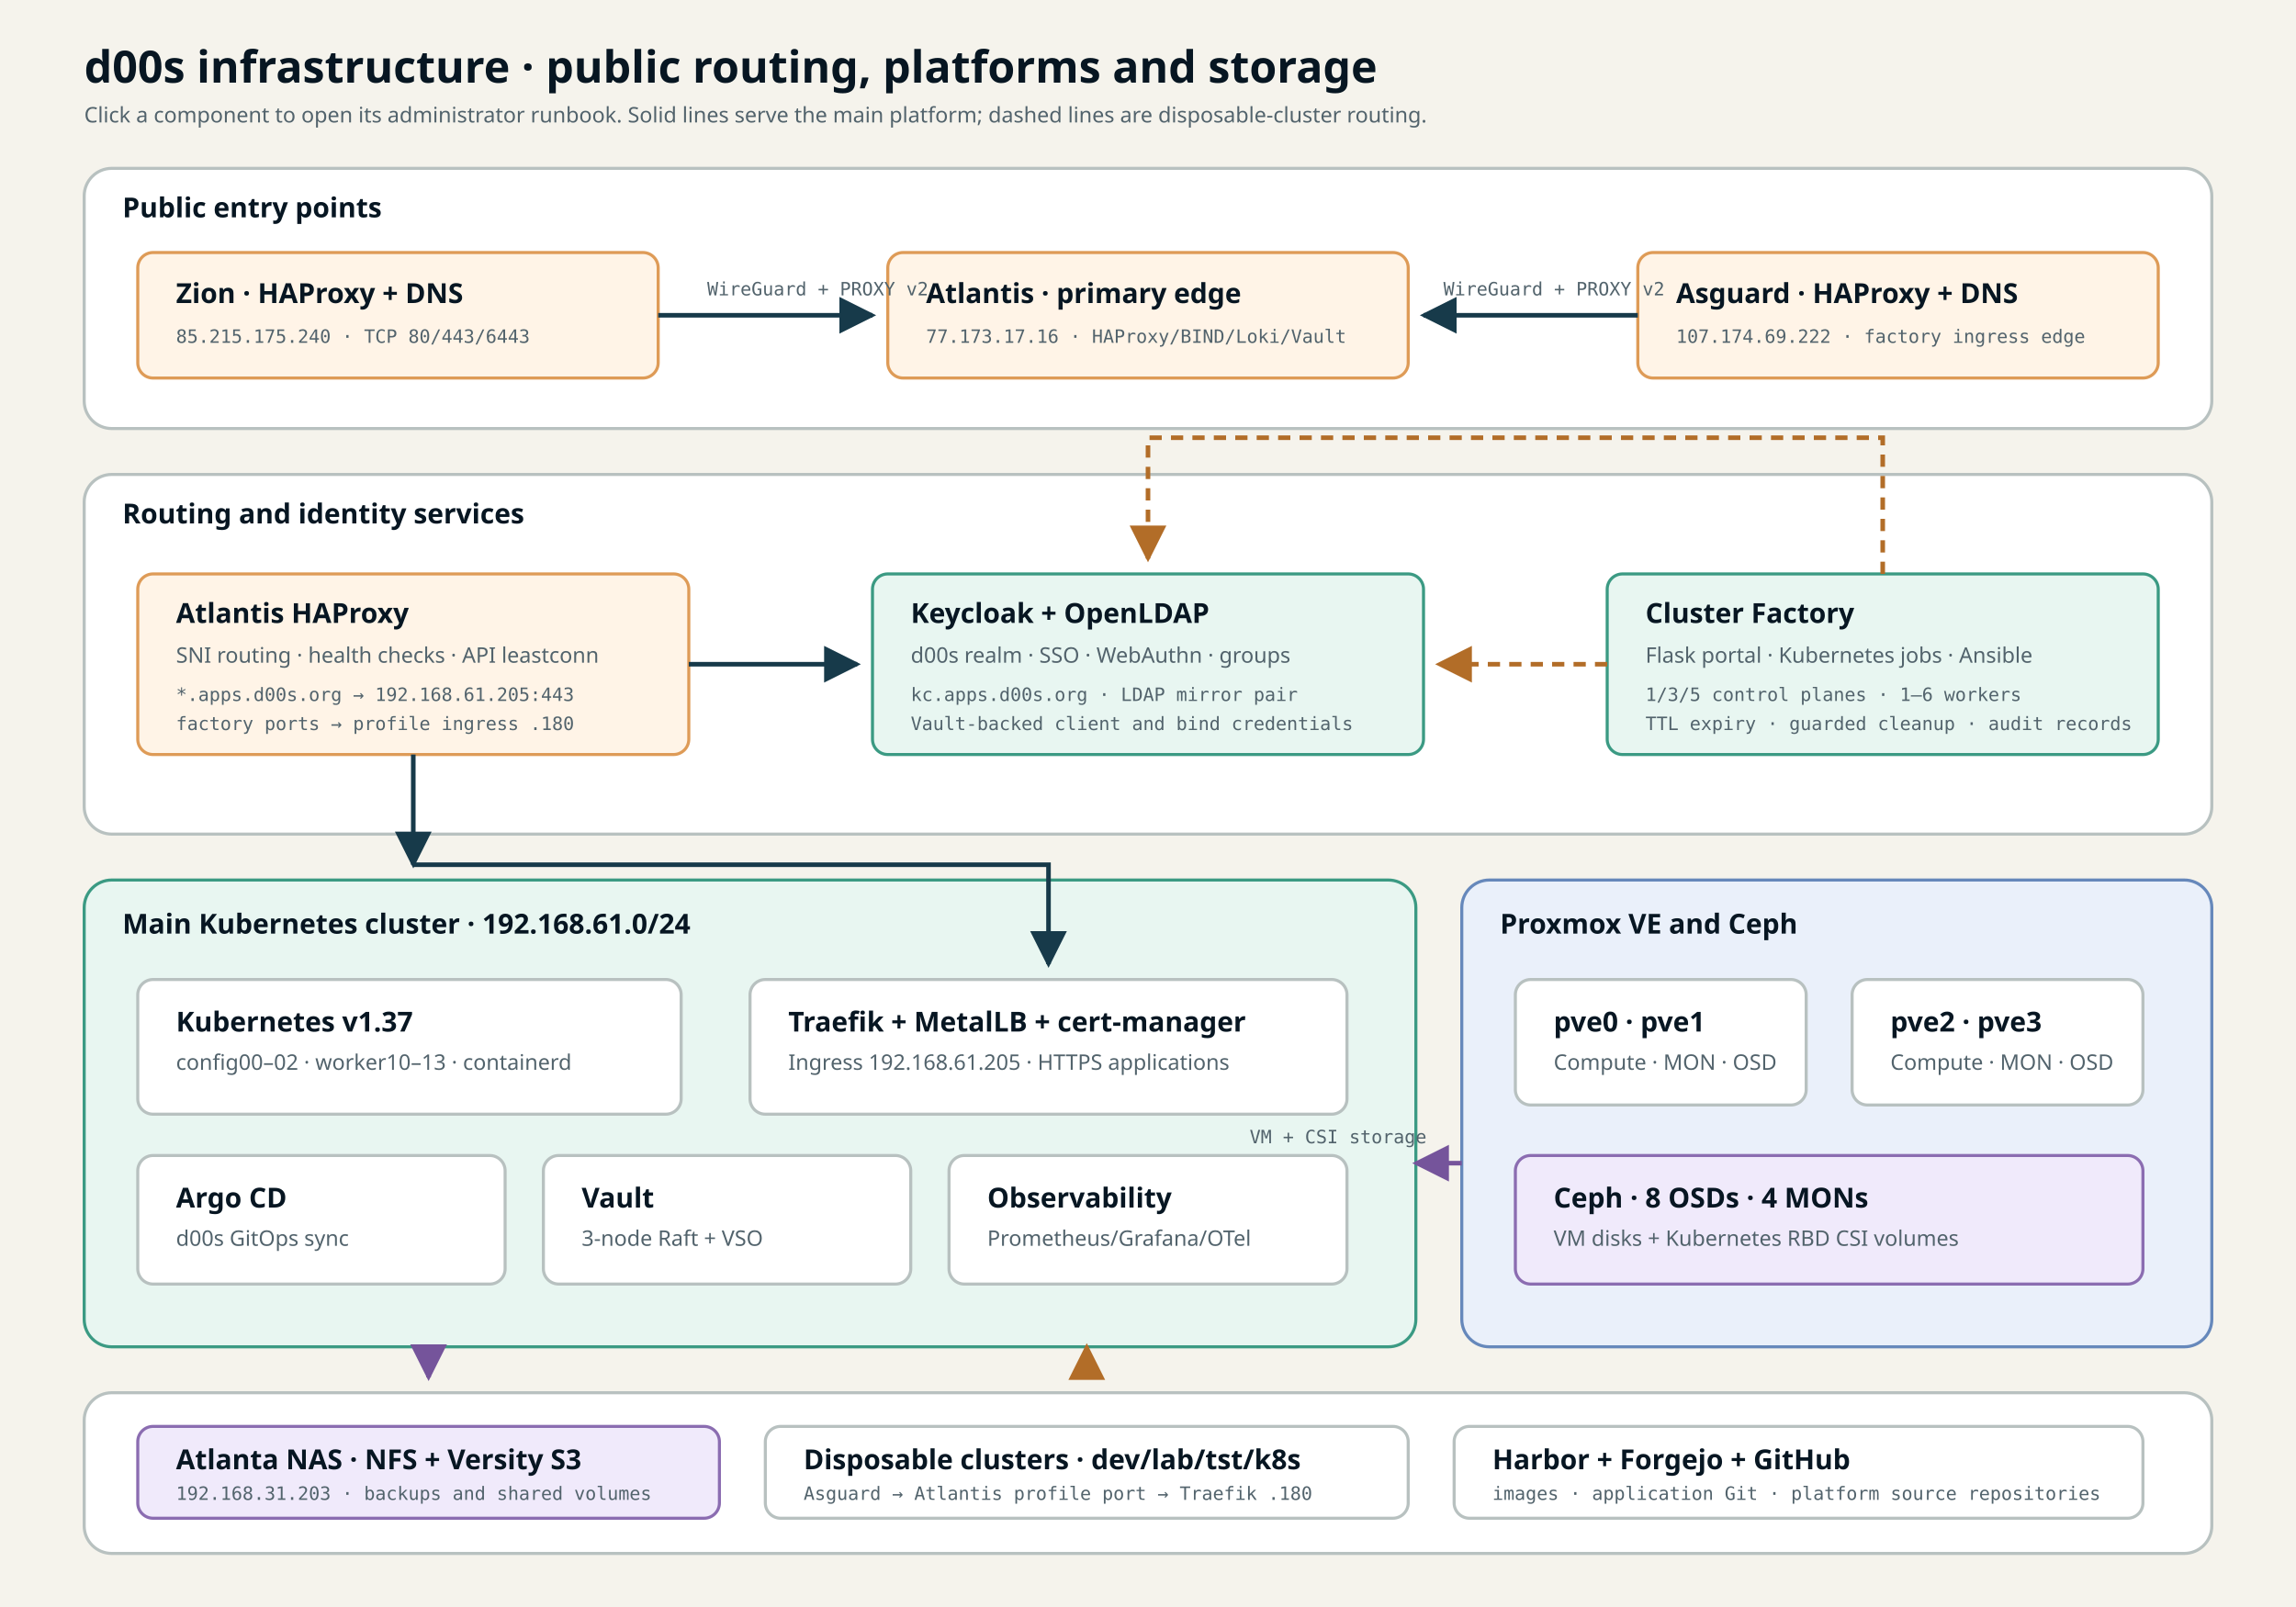
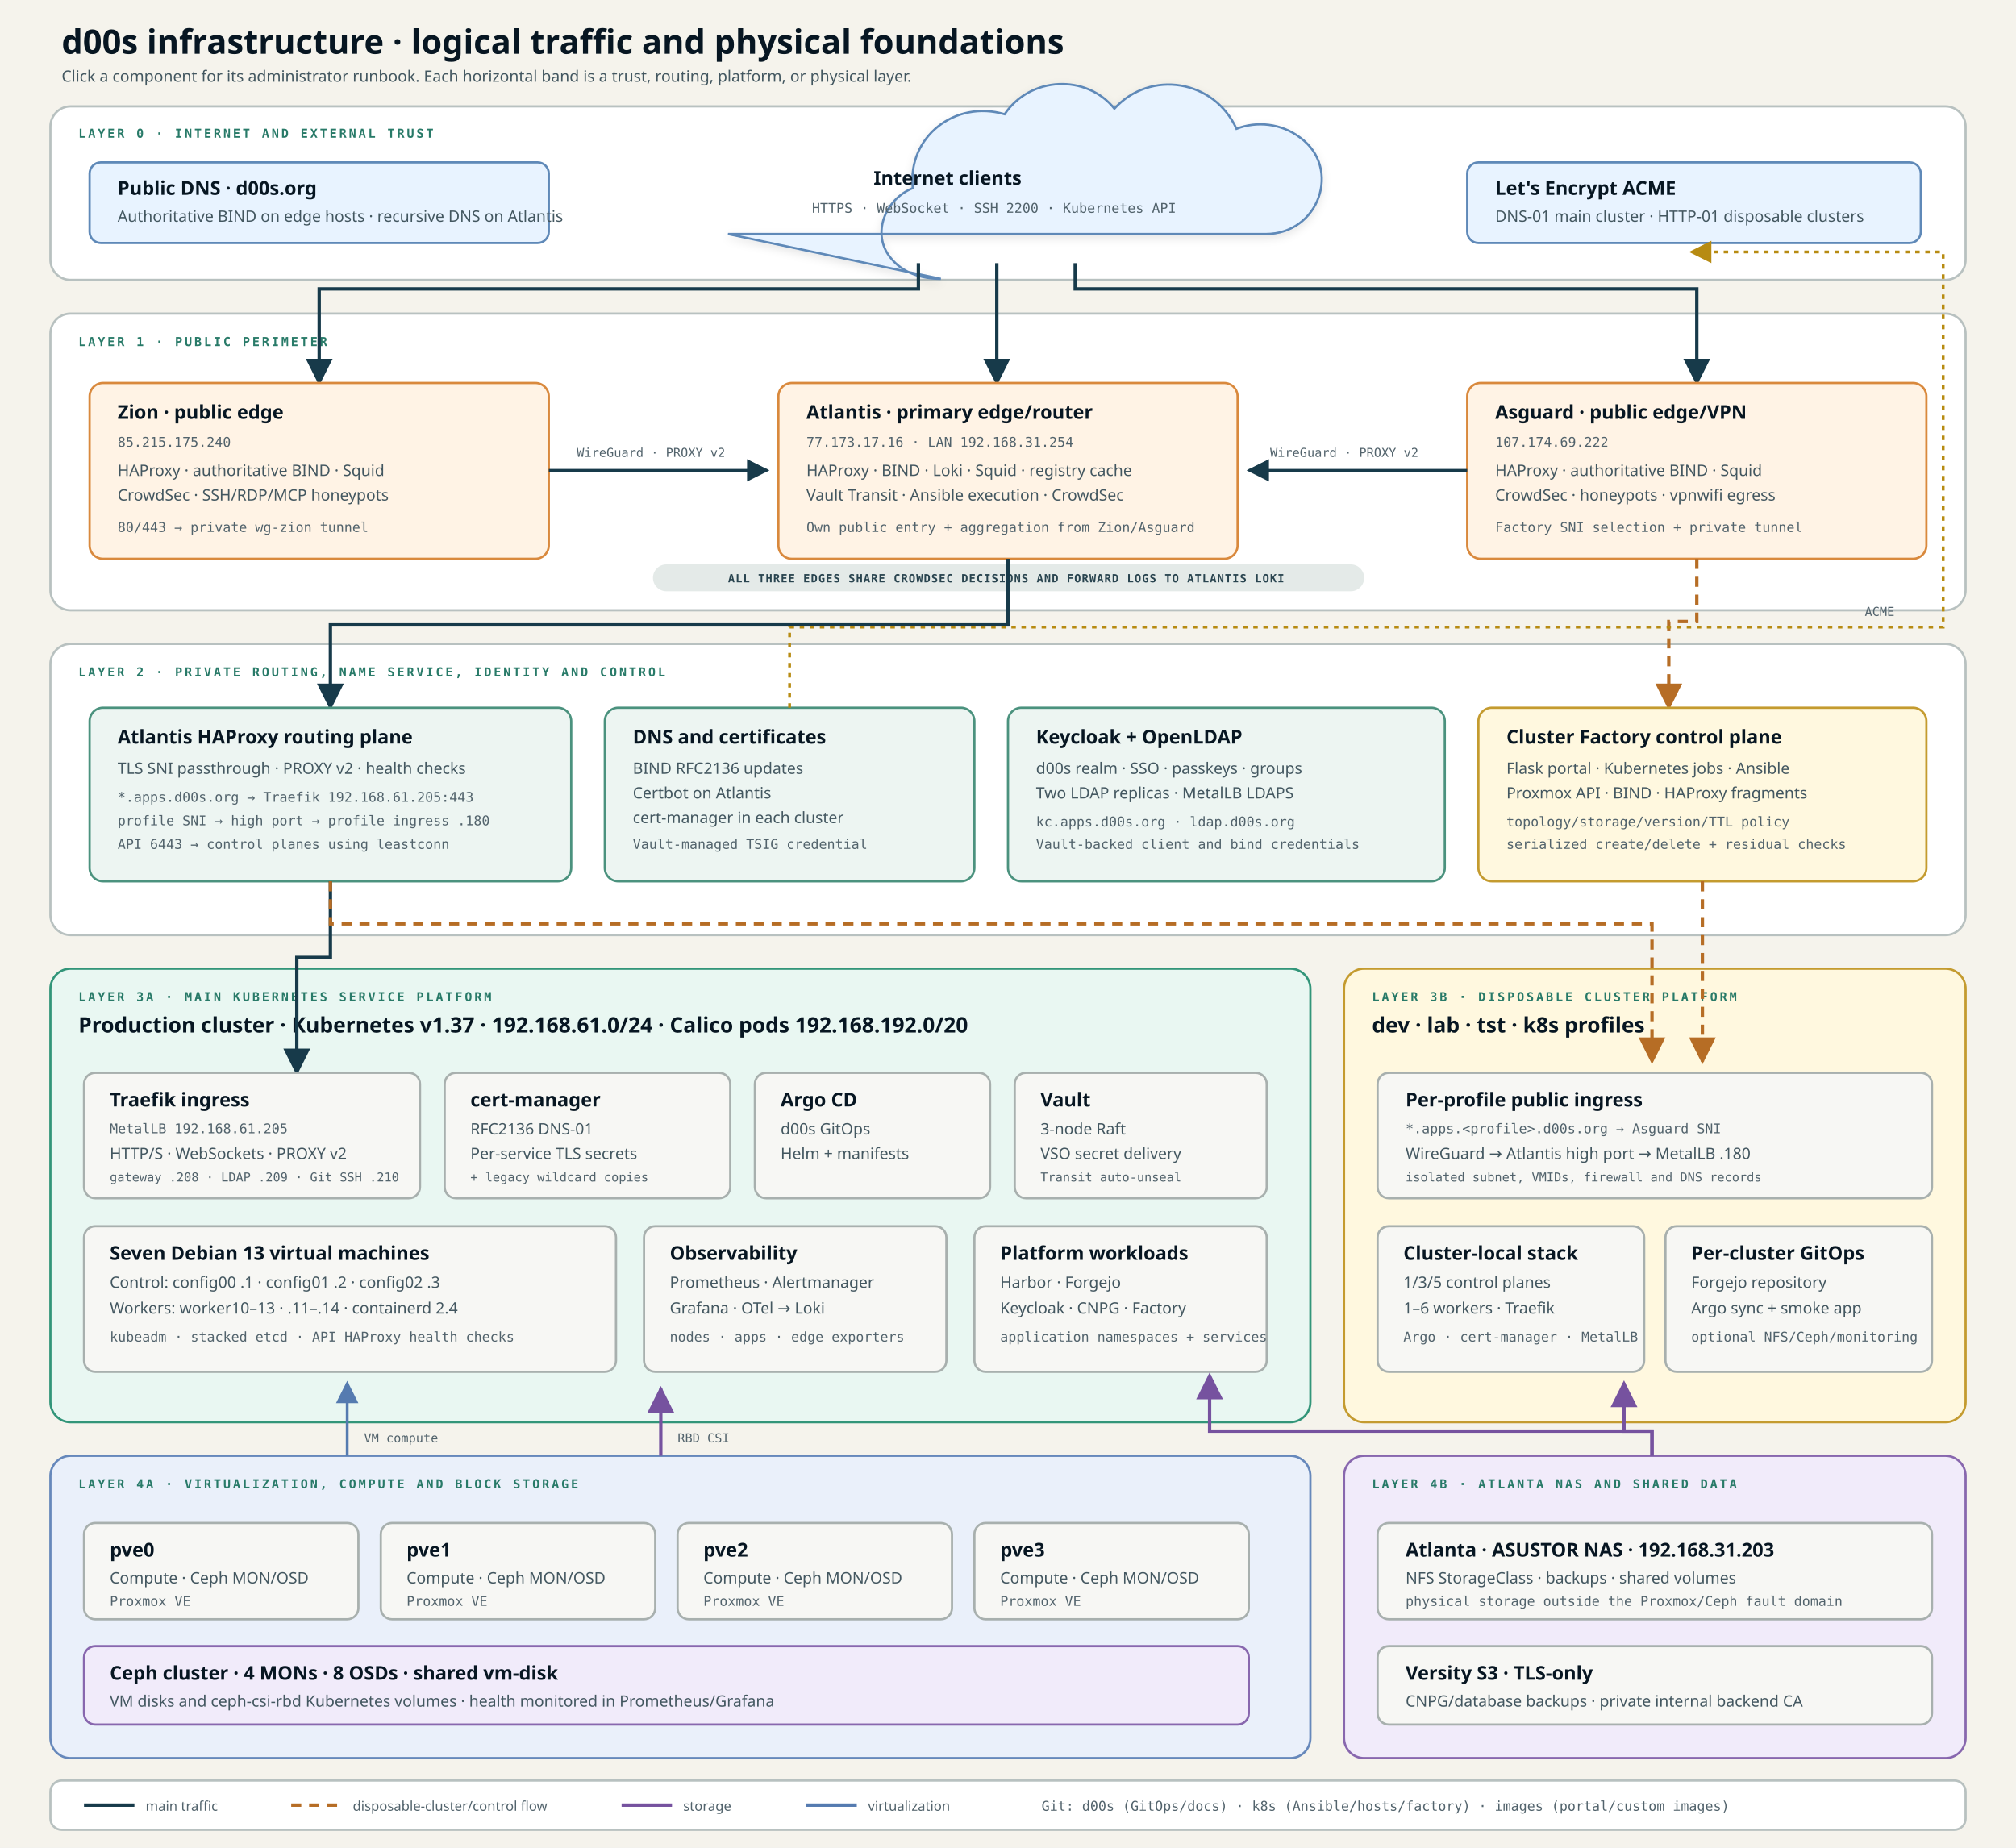
- <svg xmlns="http://www.w3.org/2000/svg" viewBox="0 0 1500 1050" role="img" aria-labelledby="title desc">
+ <svg xmlns="http://www.w3.org/2000/svg" viewBox="0 0 1800 1650" role="img" aria-labelledby="title desc">
  <defs>
    <style>
-       .bg{fill:#f5f3ec}.zone{fill:#fff;stroke:#b8c1c0;stroke-width:2}.edge{fill:#fff4e7;stroke:#de9b57;stroke-width:2}.core{fill:#e8f6f1;stroke:#3b9a83;stroke-width:2}.infra{fill:#eaf0fa;stroke:#6688bb;stroke-width:2}.data{fill:#f0eafb;stroke:#8b6db1;stroke-width:2}.title{font:700 29px system-ui,sans-serif;fill:#071622}.label{font:700 18px system-ui,sans-serif;fill:#071622}.small{font:14px system-ui,sans-serif;fill:#52636c}.tiny{font:12px ui-monospace,monospace;fill:#52636c}.flow{fill:none;stroke:#173a4a;stroke-width:3;marker-end:url(#arrow)}.alt{fill:none;stroke:#b26d28;stroke-width:3;stroke-dasharray:8 6;marker-end:url(#arrow-orange)}.storage{fill:none;stroke:#75549b;stroke-width:3;marker-end:url(#arrow-purple)}.click{cursor:pointer}.click:hover rect{stroke-width:4}.legend{font:13px system-ui,sans-serif;fill:#52636c}
+       .bg{fill:#f5f3ec}.layer{fill:#fff;stroke:#b8c1c0;stroke-width:2}.internet{fill:#e8f3ff;stroke:#5f89b8;stroke-width:2}.edge{fill:#fff3e5;stroke:#d9893d;stroke-width:2}.route{fill:#edf5f2;stroke:#4b927e;stroke-width:2}.cluster{fill:#e9f7f2;stroke:#329579;stroke-width:2}.factory{fill:#fff8df;stroke:#c49b2f;stroke-width:2}.infra{fill:#eaf0fa;stroke:#6688bb;stroke-width:2}.data{fill:#f1ebfa;stroke:#8867ae;stroke-width:2}.neutral{fill:#f7f7f4;stroke:#a8b0ae;stroke-width:2}.heading{font:750 30px system-ui,sans-serif;fill:#071622}.layer-title{font:750 19px system-ui,sans-serif;fill:#071622}.label{font:750 17px system-ui,sans-serif;fill:#071622}.small{font:14px system-ui,sans-serif;fill:#435760}.tiny{font:12px ui-monospace,SFMono-Regular,monospace;fill:#52636c}.micro{font:11px ui-monospace,SFMono-Regular,monospace;fill:#52636c}.eyebrow{font:700 11px ui-monospace,SFMono-Regular,monospace;fill:#287a68;letter-spacing:2px}.flow{fill:none;stroke:#173a4a;stroke-width:3;marker-end:url(#arrow)}.flow2{fill:none;stroke:#173a4a;stroke-width:2.5;marker-end:url(#arrow)}.alt{fill:none;stroke:#b66d25;stroke-width:3;stroke-dasharray:9 7;marker-end:url(#arrow-orange)}.trust{fill:none;stroke:#b78b12;stroke-width:2.5;stroke-dasharray:4 5;marker-end:url(#arrow-gold)}.storage{fill:none;stroke:#76529f;stroke-width:3;marker-end:url(#arrow-purple)}.virtual{fill:none;stroke:#557bb0;stroke-width:2.5;marker-end:url(#arrow-blue)}.click{cursor:pointer}.click:hover rect,.click:hover path.cloud{stroke-width:4}.note{font:12px system-ui,sans-serif;fill:#52636c}.legend-line{stroke-width:3}.pill{fill:#e4eae8}.pill-text{font:700 10px ui-monospace,monospace;fill:#29444f;letter-spacing:.7px}
    </style>
    <marker id="arrow" viewBox="0 0 10 10" refX="9" refY="5" markerWidth="8" markerHeight="8" orient="auto-start-reverse">
      <path d="M0 0l10 5-10 5z" fill="#173a4a" />
    </marker>
    <marker id="arrow-orange" viewBox="0 0 10 10" refX="9" refY="5" markerWidth="8" markerHeight="8" orient="auto-start-reverse">
-       <path d="M0 0l10 5-10 5z" fill="#b26d28" />
+       <path d="M0 0l10 5-10 5z" fill="#b66d25" />
+     </marker>
+     <marker id="arrow-gold" viewBox="0 0 10 10" refX="9" refY="5" markerWidth="8" markerHeight="8" orient="auto-start-reverse">
+       <path d="M0 0l10 5-10 5z" fill="#b78b12" />
    </marker>
    <marker id="arrow-purple" viewBox="0 0 10 10" refX="9" refY="5" markerWidth="8" markerHeight="8" orient="auto-start-reverse">
-       <path d="M0 0l10 5-10 5z" fill="#75549b" />
-     </marker>
+       <path d="M0 0l10 5-10 5z" fill="#76529f" />
+     </marker>
+     <marker id="arrow-blue" viewBox="0 0 10 10" refX="9" refY="5" markerWidth="8" markerHeight="8" orient="auto-start-reverse">
+       <path d="M0 0l10 5-10 5z" fill="#557bb0" />
+     </marker>
+     <filter id="shadow" x="-10%" y="-10%" width="120%" height="130%">
+       <feDropShadow dx="0" dy="3" stdDeviation="4" flood-color="#071622" flood-opacity=".10" />
+     </filter>
  </defs>
-   <rect class="bg" width="1500" height="1050" />
-   <text class="title" x="55" y="54">d00s infrastructure · public routing, platforms and storage</text>
-   <text class="small" x="55" y="80">Click a component to open its administrator runbook. Solid lines serve the main platform; dashed lines are disposable-cluster routing.</text>
-   <rect class="zone" x="55" y="110" width="1390" height="170" rx="18" />
-   <text class="label" x="80" y="142">Public entry points</text>
+   <rect class="bg" width="1800" height="1650" />
+   <text class="heading" x="55" y="48">d00s infrastructure · logical traffic and physical foundations</text>
+   <text class="small" x="55" y="73">Click a component for its administrator runbook. Each horizontal band is a trust, routing, platform, or physical layer.</text>
+   <rect class="layer" x="45" y="95" width="1710" height="155" rx="18" />
+   <text class="eyebrow" x="70" y="123">LAYER 0 · INTERNET AND EXTERNAL TRUST</text>
+   <path class="cloud internet" filter="url(#shadow)" d="M650 209h480c48 0 68-59 31-86-17-13-39-15-57-8-20-44-77-53-109-18-25-31-75-29-98 5-44-13-87 20-82 66-25 10-37 41-20 62 11 14 28 19 45 19z" />
+   <text class="label" x="780" y="165">Internet clients</text>
+   <text class="tiny" x="725" y="190">HTTPS · WebSocket · SSH 2200 · Kubernetes API</text>
+   <a href="/docs/atlantis" class="click">
+     <g>
+       <rect class="internet" x="80" y="145" width="410" height="72" rx="10" />
+       <text class="label" x="105" y="174">Public DNS · d00s.org</text>
+       <text class="small" x="105" y="198">Authoritative BIND on edge hosts · recursive DNS on Atlantis</text>
+     </g>
+   </a>
+   <a href="/docs/certificates" class="click">
+     <g>
+       <rect class="internet" x="1310" y="145" width="405" height="72" rx="10" />
+       <text class="label" x="1335" y="174">Let's Encrypt ACME</text>
+       <text class="small" x="1335" y="198">DNS-01 main cluster · HTTP-01 disposable clusters</text>
+     </g>
+   </a>
+   <rect class="layer" x="45" y="280" width="1710" height="265" rx="18" />
+   <text class="eyebrow" x="70" y="309">LAYER 1 · PUBLIC PERIMETER</text>
+   <path class="flow" d="M820 235V258H285V342" />
+   <path class="flow" d="M890 235V342" />
+   <path class="flow" d="M960 235V258H1515V342" />
  <a href="/docs/zion" class="click">
    <g>
-       <rect class="edge" x="90" y="165" width="340" height="82" rx="10" />
-       <text class="label" x="115" y="198">Zion · HAProxy + DNS</text>
-       <text class="tiny" x="115" y="224">85.215.175.240 · TCP 80/443/6443</text>
+       <rect class="edge" x="80" y="342" width="410" height="157" rx="12" />
+       <text class="label" x="105" y="374">Zion · public edge</text>
+       <text class="tiny" x="105" y="399">85.215.175.240</text>
+       <text class="small" x="105" y="425">HAProxy · authoritative BIND · Squid</text>
+       <text class="small" x="105" y="447">CrowdSec · SSH/RDP/MCP honeypots</text>
+       <text class="tiny" x="105" y="475">80/443 → private wg-zion tunnel</text>
    </g>
  </a>
  <a href="/docs/atlantis" class="click">
    <g>
-       <rect class="edge" x="580" y="165" width="340" height="82" rx="10" />
-       <text class="label" x="605" y="198">Atlantis · primary edge</text>
-       <text class="tiny" x="605" y="224">77.173.17.16 · HAProxy/BIND/Loki/Vault</text>
+       <rect class="edge" x="695" y="342" width="410" height="157" rx="12" />
+       <text class="label" x="720" y="374">Atlantis · primary edge/router</text>
+       <text class="tiny" x="720" y="399">77.173.17.16 · LAN 192.168.31.254</text>
+       <text class="small" x="720" y="425">HAProxy · BIND · Loki · Squid · registry cache</text>
+       <text class="small" x="720" y="447">Vault Transit · Ansible execution · CrowdSec</text>
+       <text class="tiny" x="720" y="475">Own public entry + aggregation from Zion/Asguard</text>
    </g>
  </a>
  <a href="/docs/asguard" class="click">
    <g>
-       <rect class="edge" x="1070" y="165" width="340" height="82" rx="10" />
-       <text class="label" x="1095" y="198">Asguard · HAProxy + DNS</text>
-       <text class="tiny" x="1095" y="224">107.174.69.222 · factory ingress edge</text>
-     </g>
-   </a>
-   <path class="flow" d="M430 206H570" />
-   <text class="tiny" x="462" y="193">WireGuard + PROXY v2</text>
-   <path class="flow" d="M1070 206H930" />
-   <text class="tiny" x="943" y="193">WireGuard + PROXY v2</text>
-   <rect class="zone" x="55" y="310" width="1390" height="235" rx="18" />
-   <text class="label" x="80" y="342">Routing and identity services</text>
+       <rect class="edge" x="1310" y="342" width="410" height="157" rx="12" />
+       <text class="label" x="1335" y="374">Asguard · public edge/VPN</text>
+       <text class="tiny" x="1335" y="399">107.174.69.222</text>
+       <text class="small" x="1335" y="425">HAProxy · authoritative BIND · Squid</text>
+       <text class="small" x="1335" y="447">CrowdSec · honeypots · vpnwifi egress</text>
+       <text class="tiny" x="1335" y="475">Factory SNI selection + private tunnel</text>
+     </g>
+   </a>
+   <path class="flow2" d="M490 420H685" />
+   <text class="micro" x="515" y="408">WireGuard · PROXY v2</text>
+   <path class="flow2" d="M1310 420H1115" />
+   <text class="micro" x="1134" y="408">WireGuard · PROXY v2</text>
+   <rect class="pill" x="583" y="504" width="635" height="24" rx="12" />
+   <text class="pill-text" x="650" y="520">ALL THREE EDGES SHARE CROWDSEC DECISIONS AND FORWARD LOGS TO ATLANTIS LOKI</text>
+   <rect class="layer" x="45" y="575" width="1710" height="260" rx="18" />
+   <text class="eyebrow" x="70" y="604">LAYER 2 · PRIVATE ROUTING, NAME SERVICE, IDENTITY AND CONTROL</text>
+   <path class="flow" d="M900 499V558H295V632" />
+   <path class="alt" d="M1515 499V555H1490V632" />
  <a href="/docs/atlantis" class="click">
    <g>
-       <rect class="edge" x="90" y="375" width="360" height="118" rx="10" />
-       <text class="label" x="115" y="407">Atlantis HAProxy</text>
-       <text class="small" x="115" y="433">SNI routing · health checks · API leastconn</text>
-       <text class="tiny" x="115" y="458">*.apps.d00s.org → 192.168.61.205:443</text>
-       <text class="tiny" x="115" y="477">factory ports → profile ingress .180</text>
+       <rect class="route" x="80" y="632" width="430" height="155" rx="12" />
+       <text class="label" x="105" y="664">Atlantis HAProxy routing plane</text>
+       <text class="small" x="105" y="691">TLS SNI passthrough · PROXY v2 · health checks</text>
+       <text class="tiny" x="105" y="716">*.apps.d00s.org → Traefik 192.168.61.205:443</text>
+       <text class="tiny" x="105" y="737">profile SNI → high port → profile ingress .180</text>
+       <text class="tiny" x="105" y="758">API 6443 → control planes using leastconn</text>
+     </g>
+   </a>
+   <a href="/docs/certificates" class="click">
+     <g>
+       <rect class="route" x="540" y="632" width="330" height="155" rx="12" />
+       <text class="label" x="565" y="664">DNS and certificates</text>
+       <text class="small" x="565" y="691">BIND RFC2136 updates</text>
+       <text class="small" x="565" y="713">Certbot on Atlantis</text>
+       <text class="small" x="565" y="735">cert-manager in each cluster</text>
+       <text class="tiny" x="565" y="758">Vault-managed TSIG credential</text>
    </g>
  </a>
  <a href="/docs/identity" class="click">
    <g>
-       <rect class="core" x="570" y="375" width="360" height="118" rx="10" />
-       <text class="label" x="595" y="407">Keycloak + OpenLDAP</text>
-       <text class="small" x="595" y="433">d00s realm · SSO · WebAuthn · groups</text>
-       <text class="tiny" x="595" y="458">kc.apps.d00s.org · LDAP mirror pair</text>
-       <text class="tiny" x="595" y="477">Vault-backed client and bind credentials</text>
+       <rect class="route" x="900" y="632" width="390" height="155" rx="12" />
+       <text class="label" x="925" y="664">Keycloak + OpenLDAP</text>
+       <text class="small" x="925" y="691">d00s realm · SSO · passkeys · groups</text>
+       <text class="small" x="925" y="713">Two LDAP replicas · MetalLB LDAPS</text>
+       <text class="tiny" x="925" y="738">kc.apps.d00s.org · ldap.d00s.org</text>
+       <text class="tiny" x="925" y="758">Vault-backed client and bind credentials</text>
    </g>
  </a>
  <a href="/docs/factory" class="click">
    <g>
-       <rect class="core" x="1050" y="375" width="360" height="118" rx="10" />
-       <text class="label" x="1075" y="407">Cluster Factory</text>
-       <text class="small" x="1075" y="433">Flask portal · Kubernetes jobs · Ansible</text>
-       <text class="tiny" x="1075" y="458">1/3/5 control planes · 1–6 workers</text>
-       <text class="tiny" x="1075" y="477">TTL expiry · guarded cleanup · audit records</text>
-     </g>
-   </a>
-   <path class="flow" d="M450 434H560" />
-   <path class="alt" d="M1050 434H940" />
-   <path class="alt" d="M1230 375V286H750V365" />
-   <rect class="core" x="55" y="575" width="870" height="305" rx="18" />
-   <text class="label" x="80" y="610">Main Kubernetes cluster · 192.168.61.0/24</text>
+       <rect class="factory" x="1320" y="632" width="400" height="155" rx="12" />
+       <text class="label" x="1345" y="664">Cluster Factory control plane</text>
+       <text class="small" x="1345" y="691">Flask portal · Kubernetes jobs · Ansible</text>
+       <text class="small" x="1345" y="713">Proxmox API · BIND · HAProxy fragments</text>
+       <text class="tiny" x="1345" y="738">topology/storage/version/TTL policy</text>
+       <text class="tiny" x="1345" y="758">serialized create/delete + residual checks</text>
+     </g>
+   </a>
+   <path class="trust" d="M705 632V560H1735V225H1510" />
+   <text class="micro" x="1665" y="550">ACME</text>
+   <rect class="cluster" x="45" y="865" width="1125" height="405" rx="18" />
+   <text class="eyebrow" x="70" y="894">LAYER 3A · MAIN KUBERNETES SERVICE PLATFORM</text>
+   <text class="layer-title" x="70" y="922">Production cluster · Kubernetes v1.37 · 192.168.61.0/24 · Calico pods 192.168.192.0/20</text>
+   <path class="flow" d="M295 787V855H265V958" />
+   <a href="/docs/ingress" class="click">
+     <g>
+       <rect class="neutral" x="75" y="958" width="300" height="112" rx="10" />
+       <text class="label" x="98" y="988">Traefik ingress</text>
+       <text class="tiny" x="98" y="1012">MetalLB 192.168.61.205</text>
+       <text class="small" x="98" y="1035">HTTP/S · WebSockets · PROXY v2</text>
+       <text class="micro" x="98" y="1055">gateway .208 · LDAP .209 · Git SSH .210</text>
+     </g>
+   </a>
+   <a href="/docs/certificates" class="click">
+     <g>
+       <rect class="neutral" x="397" y="958" width="255" height="112" rx="10" />
+       <text class="label" x="420" y="988">cert-manager</text>
+       <text class="small" x="420" y="1013">RFC2136 DNS-01</text>
+       <text class="small" x="420" y="1035">Per-service TLS secrets</text>
+       <text class="micro" x="420" y="1055">+ legacy wildcard copies</text>
+     </g>
+   </a>
+   <a href="/docs/argocd" class="click">
+     <g>
+       <rect class="neutral" x="674" y="958" width="210" height="112" rx="10" />
+       <text class="label" x="697" y="988">Argo CD</text>
+       <text class="small" x="697" y="1013">d00s GitOps</text>
+       <text class="small" x="697" y="1035">Helm + manifests</text>
+     </g>
+   </a>
+   <a href="/docs/vault" class="click">
+     <g>
+       <rect class="neutral" x="906" y="958" width="225" height="112" rx="10" />
+       <text class="label" x="929" y="988">Vault</text>
+       <text class="small" x="929" y="1013">3-node Raft</text>
+       <text class="small" x="929" y="1035">VSO secret delivery</text>
+       <text class="micro" x="929" y="1055">Transit auto-unseal</text>
+     </g>
+   </a>
  <a href="/docs/kubernetes" class="click">
    <g>
-       <rect class="zone" x="90" y="640" width="355" height="88" rx="10" />
-       <text class="label" x="115" y="674">Kubernetes v1.37</text>
-       <text class="small" x="115" y="699">config00–02 · worker10–13 · containerd</text>
-     </g>
-   </a>
-   <a href="/docs/ingress" class="click">
-     <g>
-       <rect class="zone" x="490" y="640" width="390" height="88" rx="10" />
-       <text class="label" x="515" y="674">Traefik + MetalLB + cert-manager</text>
-       <text class="small" x="515" y="699">Ingress 192.168.61.205 · HTTPS applications</text>
-     </g>
-   </a>
-   <a href="/docs/argocd" class="click">
-     <g>
-       <rect class="zone" x="90" y="755" width="240" height="84" rx="10" />
-       <text class="label" x="115" y="789">Argo CD</text>
-       <text class="small" x="115" y="814">d00s GitOps sync</text>
-     </g>
-   </a>
-   <a href="/docs/vault" class="click">
-     <g>
-       <rect class="zone" x="355" y="755" width="240" height="84" rx="10" />
-       <text class="label" x="380" y="789">Vault</text>
-       <text class="small" x="380" y="814">3-node Raft + VSO</text>
+       <rect class="neutral" x="75" y="1095" width="475" height="130" rx="10" />
+       <text class="label" x="98" y="1125">Seven Debian 13 virtual machines</text>
+       <text class="small" x="98" y="1150">Control: config00 .1 · config01 .2 · config02 .3</text>
+       <text class="small" x="98" y="1173">Workers: worker10–13 · .11–.14 · containerd 2.4</text>
+       <text class="tiny" x="98" y="1198">kubeadm · stacked etcd · API HAProxy health checks</text>
    </g>
  </a>
  <a href="/docs/monitoring" class="click">
    <g>
-       <rect class="zone" x="620" y="755" width="260" height="84" rx="10" />
-       <text class="label" x="645" y="789">Observability</text>
-       <text class="small" x="645" y="814">Prometheus/Grafana/OTel</text>
-     </g>
-   </a>
-   <path class="flow" d="M270 493V565" />
-   <path class="flow" d="M270 565H685V630" />
-   <rect class="infra" x="955" y="575" width="490" height="305" rx="18" />
+       <rect class="neutral" x="575" y="1095" width="270" height="130" rx="10" />
+       <text class="label" x="598" y="1125">Observability</text>
+       <text class="small" x="598" y="1150">Prometheus · Alertmanager</text>
+       <text class="small" x="598" y="1173">Grafana · OTel → Loki</text>
+       <text class="tiny" x="598" y="1198">nodes · apps · edge exporters</text>
+     </g>
+   </a>
+   <a href="/docs/registry" class="click">
+     <g>
+       <rect class="neutral" x="870" y="1095" width="261" height="130" rx="10" />
+       <text class="label" x="893" y="1125">Platform workloads</text>
+       <text class="small" x="893" y="1150">Harbor · Forgejo</text>
+       <text class="small" x="893" y="1173">Keycloak · CNPG · Factory</text>
+       <text class="tiny" x="893" y="1198">application namespaces + services</text>
+     </g>
+   </a>
+   <rect class="factory" x="1200" y="865" width="555" height="405" rx="18" />
+   <text class="eyebrow" x="1225" y="894">LAYER 3B · DISPOSABLE CLUSTER PLATFORM</text>
+   <text class="layer-title" x="1225" y="922">dev · lab · tst · k8s profiles</text>
+   <path class="alt" d="M295 787V825H1475V948" />
+   <path class="alt" d="M1520 787V948" />
+   <a href="/docs/factory" class="click">
+     <g>
+       <rect class="neutral" x="1230" y="958" width="495" height="112" rx="10" />
+       <text class="label" x="1255" y="988">Per-profile public ingress</text>
+       <text class="tiny" x="1255" y="1012">*.apps.&lt;profile&gt;.d00s.org → Asguard SNI</text>
+       <text class="small" x="1255" y="1035">WireGuard → Atlantis high port → MetalLB .180</text>
+       <text class="micro" x="1255" y="1055">isolated subnet, VMIDs, firewall and DNS records</text>
+     </g>
+   </a>
+   <a href="/docs/factory" class="click">
+     <g>
+       <rect class="neutral" x="1230" y="1095" width="238" height="130" rx="10" />
+       <text class="label" x="1253" y="1125">Cluster-local stack</text>
+       <text class="small" x="1253" y="1150">1/3/5 control planes</text>
+       <text class="small" x="1253" y="1173">1–6 workers · Traefik</text>
+       <text class="tiny" x="1253" y="1198">Argo · cert-manager · MetalLB</text>
+     </g>
+   </a>
+   <a href="/docs/registry" class="click">
+     <g>
+       <rect class="neutral" x="1487" y="1095" width="238" height="130" rx="10" />
+       <text class="label" x="1510" y="1125">Per-cluster GitOps</text>
+       <text class="small" x="1510" y="1150">Forgejo repository</text>
+       <text class="small" x="1510" y="1173">Argo sync + smoke app</text>
+       <text class="tiny" x="1510" y="1198">optional NFS/Ceph/monitoring</text>
+     </g>
+   </a>
+   <rect class="infra" x="45" y="1300" width="1125" height="270" rx="18" />
+   <text class="eyebrow" x="70" y="1329">LAYER 4A · VIRTUALIZATION, COMPUTE AND BLOCK STORAGE</text>
  <a href="/docs/proxmox" class="click">
    <g>
-       <text class="label" x="980" y="610">Proxmox VE and Ceph</text>
-       <rect class="zone" x="990" y="640" width="190" height="82" rx="10" />
-       <text class="label" x="1015" y="674">pve0 · pve1</text>
-       <text class="small" x="1015" y="699">Compute · MON · OSD</text>
-       <rect class="zone" x="1210" y="640" width="190" height="82" rx="10" />
-       <text class="label" x="1235" y="674">pve2 · pve3</text>
-       <text class="small" x="1235" y="699">Compute · MON · OSD</text>
-       <rect class="data" x="990" y="755" width="410" height="84" rx="10" />
-       <text class="label" x="1015" y="789">Ceph · 8 OSDs · 4 MONs</text>
-       <text class="small" x="1015" y="814">VM disks + Kubernetes RBD CSI volumes</text>
-     </g>
-   </a>
-   <path class="storage" d="M955 760H925" />
-   <text class="tiny" x="932" y="747" text-anchor="end">VM + CSI storage</text>
-   <rect class="zone" x="55" y="910" width="1390" height="105" rx="18" />
+       <rect class="neutral" x="75" y="1360" width="245" height="86" rx="10" />
+       <text class="label" x="98" y="1390">pve0</text>
+       <text class="small" x="98" y="1414">Compute · Ceph MON/OSD</text>
+       <text class="tiny" x="98" y="1434">Proxmox VE</text>
+       <rect class="neutral" x="340" y="1360" width="245" height="86" rx="10" />
+       <text class="label" x="363" y="1390">pve1</text>
+       <text class="small" x="363" y="1414">Compute · Ceph MON/OSD</text>
+       <text class="tiny" x="363" y="1434">Proxmox VE</text>
+       <rect class="neutral" x="605" y="1360" width="245" height="86" rx="10" />
+       <text class="label" x="628" y="1390">pve2</text>
+       <text class="small" x="628" y="1414">Compute · Ceph MON/OSD</text>
+       <text class="tiny" x="628" y="1434">Proxmox VE</text>
+       <rect class="neutral" x="870" y="1360" width="245" height="86" rx="10" />
+       <text class="label" x="893" y="1390">pve3</text>
+       <text class="small" x="893" y="1414">Compute · Ceph MON/OSD</text>
+       <text class="tiny" x="893" y="1434">Proxmox VE</text>
+       <rect class="data" x="75" y="1470" width="1040" height="70" rx="10" />
+       <text class="label" x="98" y="1500">Ceph cluster · 4 MONs · 8 OSDs · shared vm-disk</text>
+       <text class="small" x="98" y="1524">VM disks and ceph-csi-rbd Kubernetes volumes · health monitored in Prometheus/Grafana</text>
+     </g>
+   </a>
+   <path class="virtual" d="M310 1300V1280H310V1235" />
+   <text class="micro" x="325" y="1288">VM compute</text>
+   <path class="storage" d="M590 1300V1240" />
+   <text class="micro" x="605" y="1288">RBD CSI</text>
+   <rect class="data" x="1200" y="1300" width="555" height="270" rx="18" />
+   <text class="eyebrow" x="1225" y="1329">LAYER 4B · ATLANTA NAS AND SHARED DATA</text>
  <a href="/docs/storage" class="click">
    <g>
-       <rect class="data" x="90" y="932" width="380" height="60" rx="10" />
-       <text class="label" x="115" y="960">Atlanta NAS · NFS + Versity S3</text>
-       <text class="tiny" x="115" y="980">192.168.31.203 · backups and shared volumes</text>
-     </g>
-   </a>
-   <a href="/docs/architecture" class="click">
-     <g>
-       <rect class="zone" x="500" y="932" width="420" height="60" rx="10" />
-       <text class="label" x="525" y="960">Disposable clusters · dev/lab/tst/k8s</text>
-       <text class="tiny" x="525" y="980">Asguard → Atlantis profile port → Traefik .180</text>
-     </g>
-   </a>
-   <a href="/docs/registry" class="click">
-     <g>
-       <rect class="zone" x="950" y="932" width="450" height="60" rx="10" />
-       <text class="label" x="975" y="960">Harbor + Forgejo + GitHub</text>
-       <text class="tiny" x="975" y="980">images · application Git · platform source repositories</text>
-     </g>
-   </a>
-   <path class="storage" d="M280 880V900" />
-   <path class="alt" d="M710 900V880" />
+       <rect class="neutral" x="1230" y="1360" width="495" height="86" rx="10" />
+       <text class="label" x="1255" y="1390">Atlanta · ASUSTOR NAS · 192.168.31.203</text>
+       <text class="small" x="1255" y="1414">NFS StorageClass · backups · shared volumes</text>
+       <text class="tiny" x="1255" y="1434">physical storage outside the Proxmox/Ceph fault domain</text>
+       <rect class="neutral" x="1230" y="1470" width="495" height="70" rx="10" />
+       <text class="label" x="1255" y="1500">Versity S3 · TLS-only</text>
+       <text class="small" x="1255" y="1524">CNPG/database backups · private internal backend CA</text>
+     </g>
+   </a>
+   <path class="storage" d="M1475 1300V1278H1080V1228" />
+   <path class="storage" d="M1475 1300V1278H1450V1235" />
+   <rect class="layer" x="45" y="1590" width="1710" height="44" rx="10" />
+   <line class="legend-line" x1="75" y1="1612" x2="120" y2="1612" stroke="#173a4a" />
+   <text class="note" x="130" y="1617">main traffic</text>
+   <line class="legend-line" x1="260" y1="1612" x2="305" y2="1612" stroke="#b66d25" stroke-dasharray="9 7" />
+   <text class="note" x="315" y="1617">disposable-cluster/control flow</text>
+   <line class="legend-line" x1="555" y1="1612" x2="600" y2="1612" stroke="#76529f" />
+   <text class="note" x="610" y="1617">storage</text>
+   <line class="legend-line" x1="720" y1="1612" x2="765" y2="1612" stroke="#557bb0" />
+   <text class="note" x="775" y="1617">virtualization</text>
+   <text class="tiny" x="930" y="1617">Git: d00s (GitOps/docs) · k8s (Ansible/hosts/factory) · images (portal/custom images)</text>
</svg>
